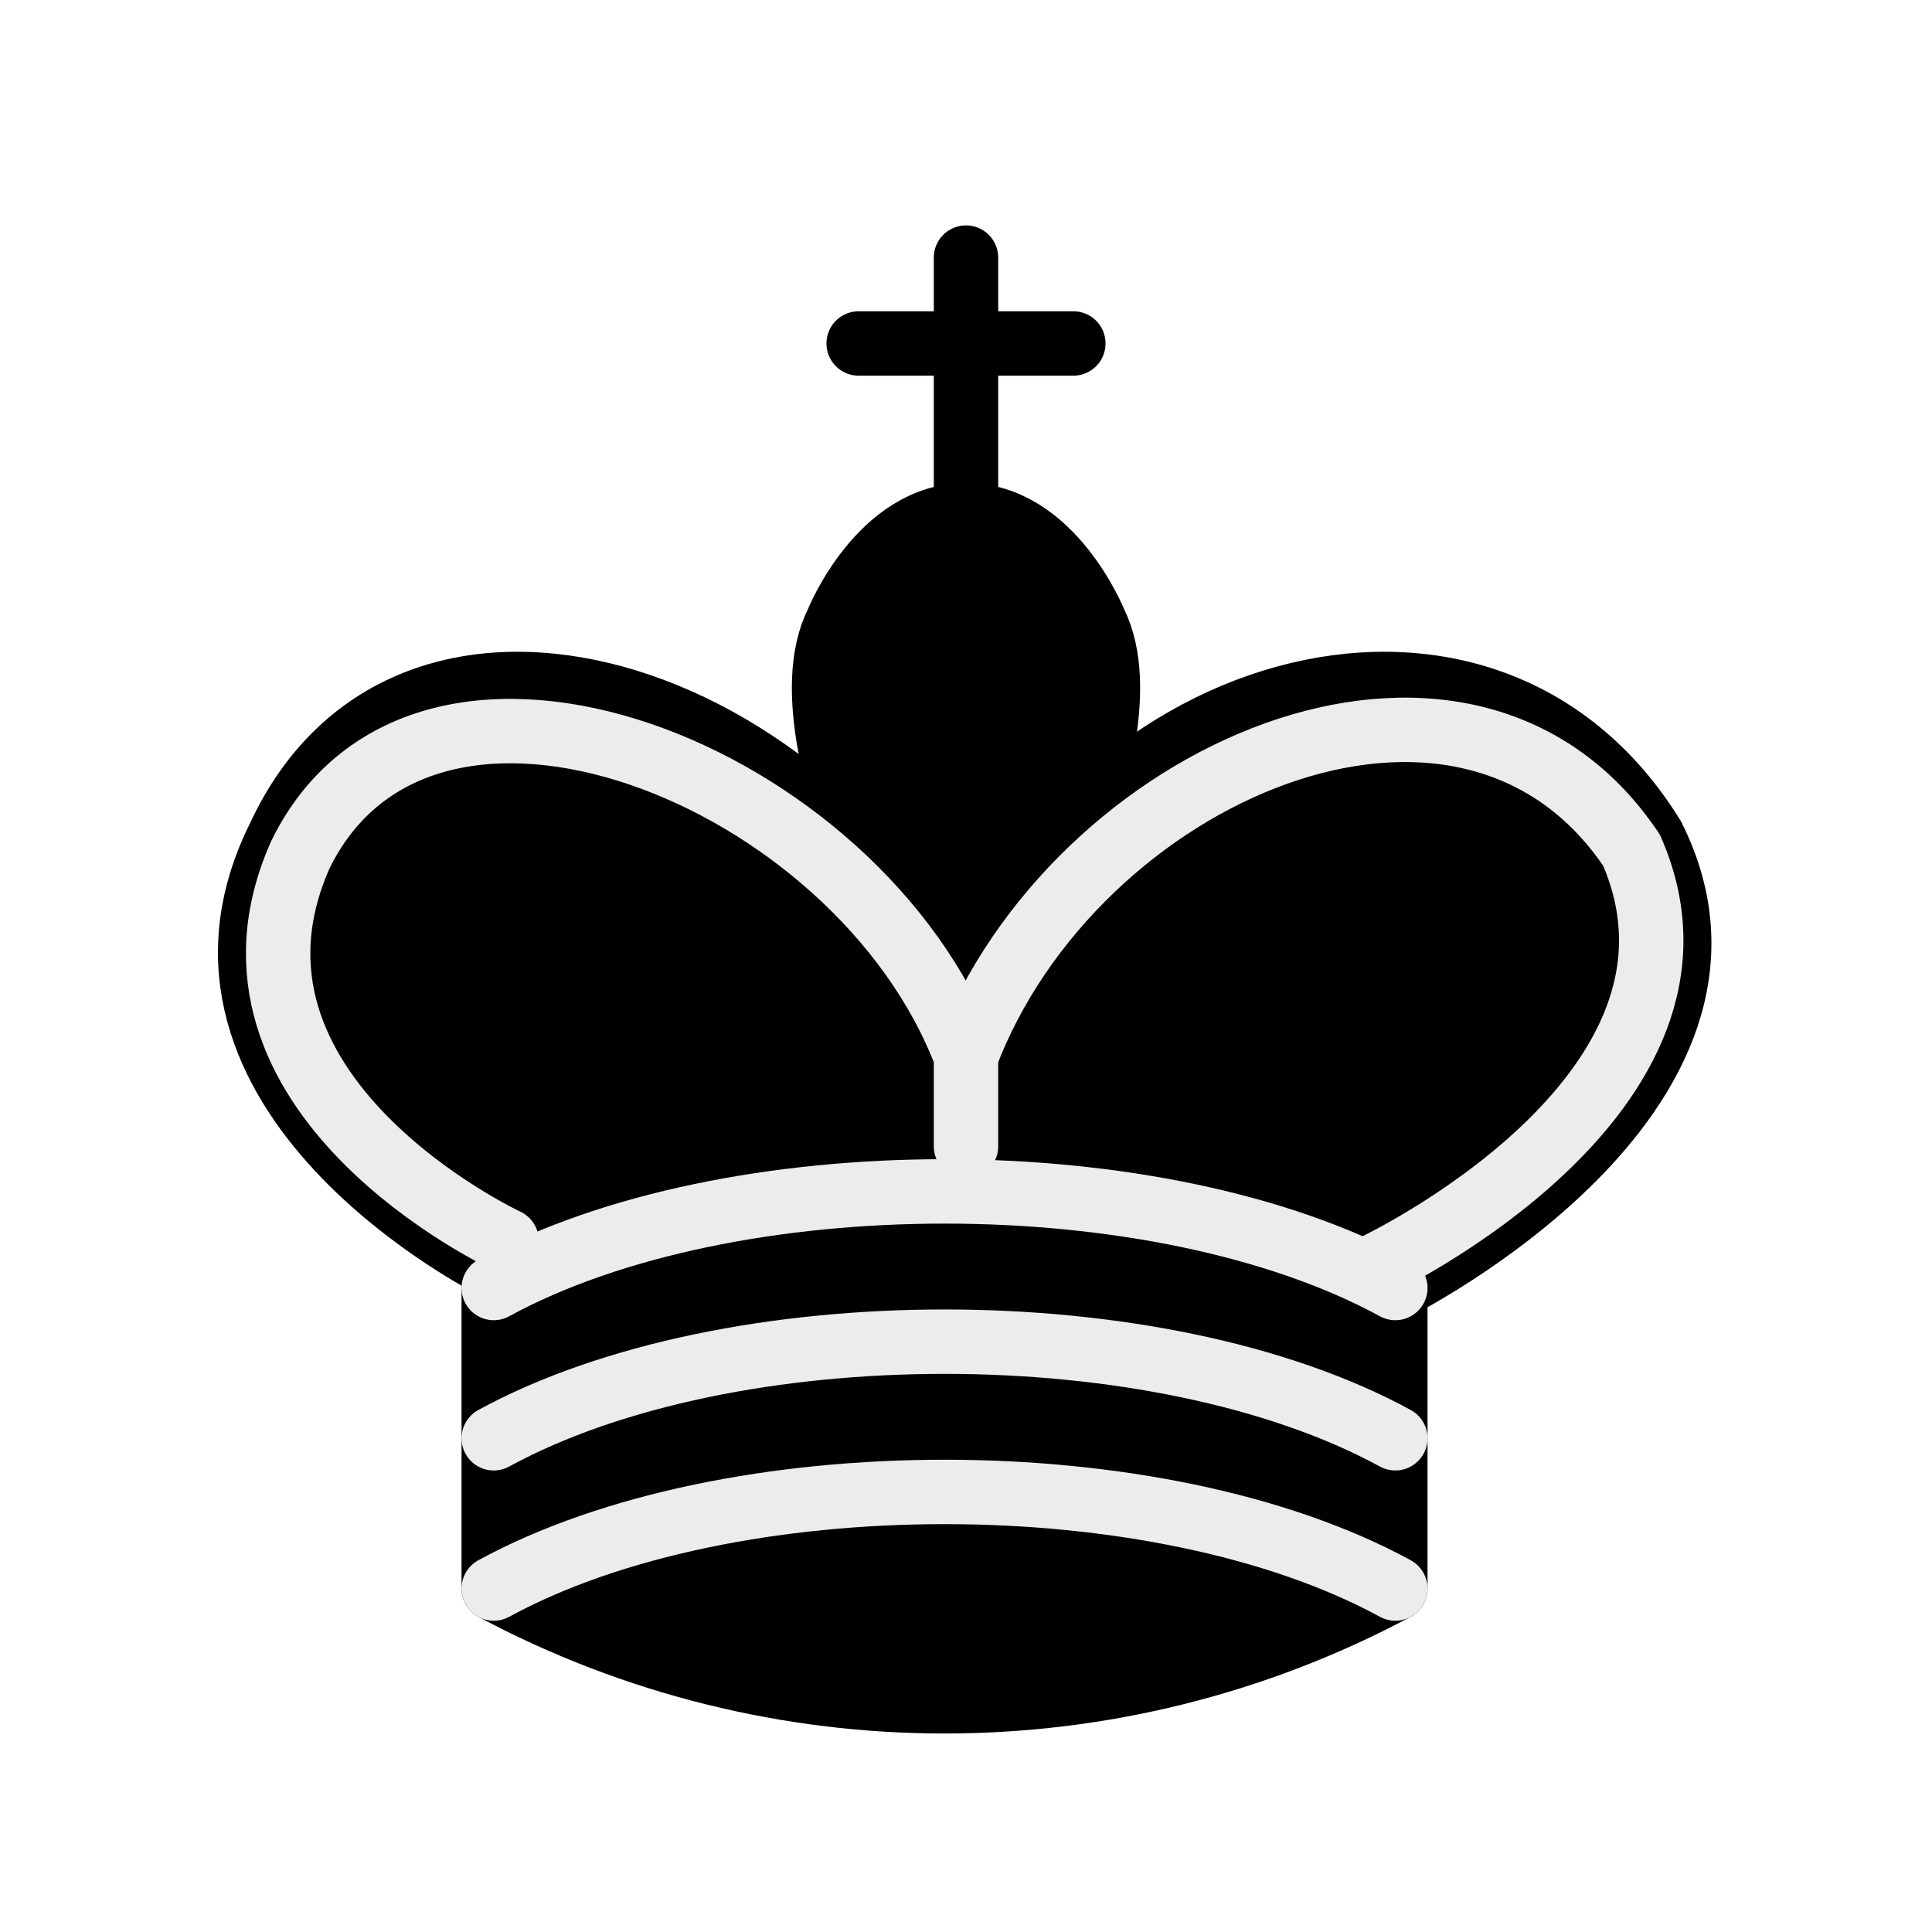
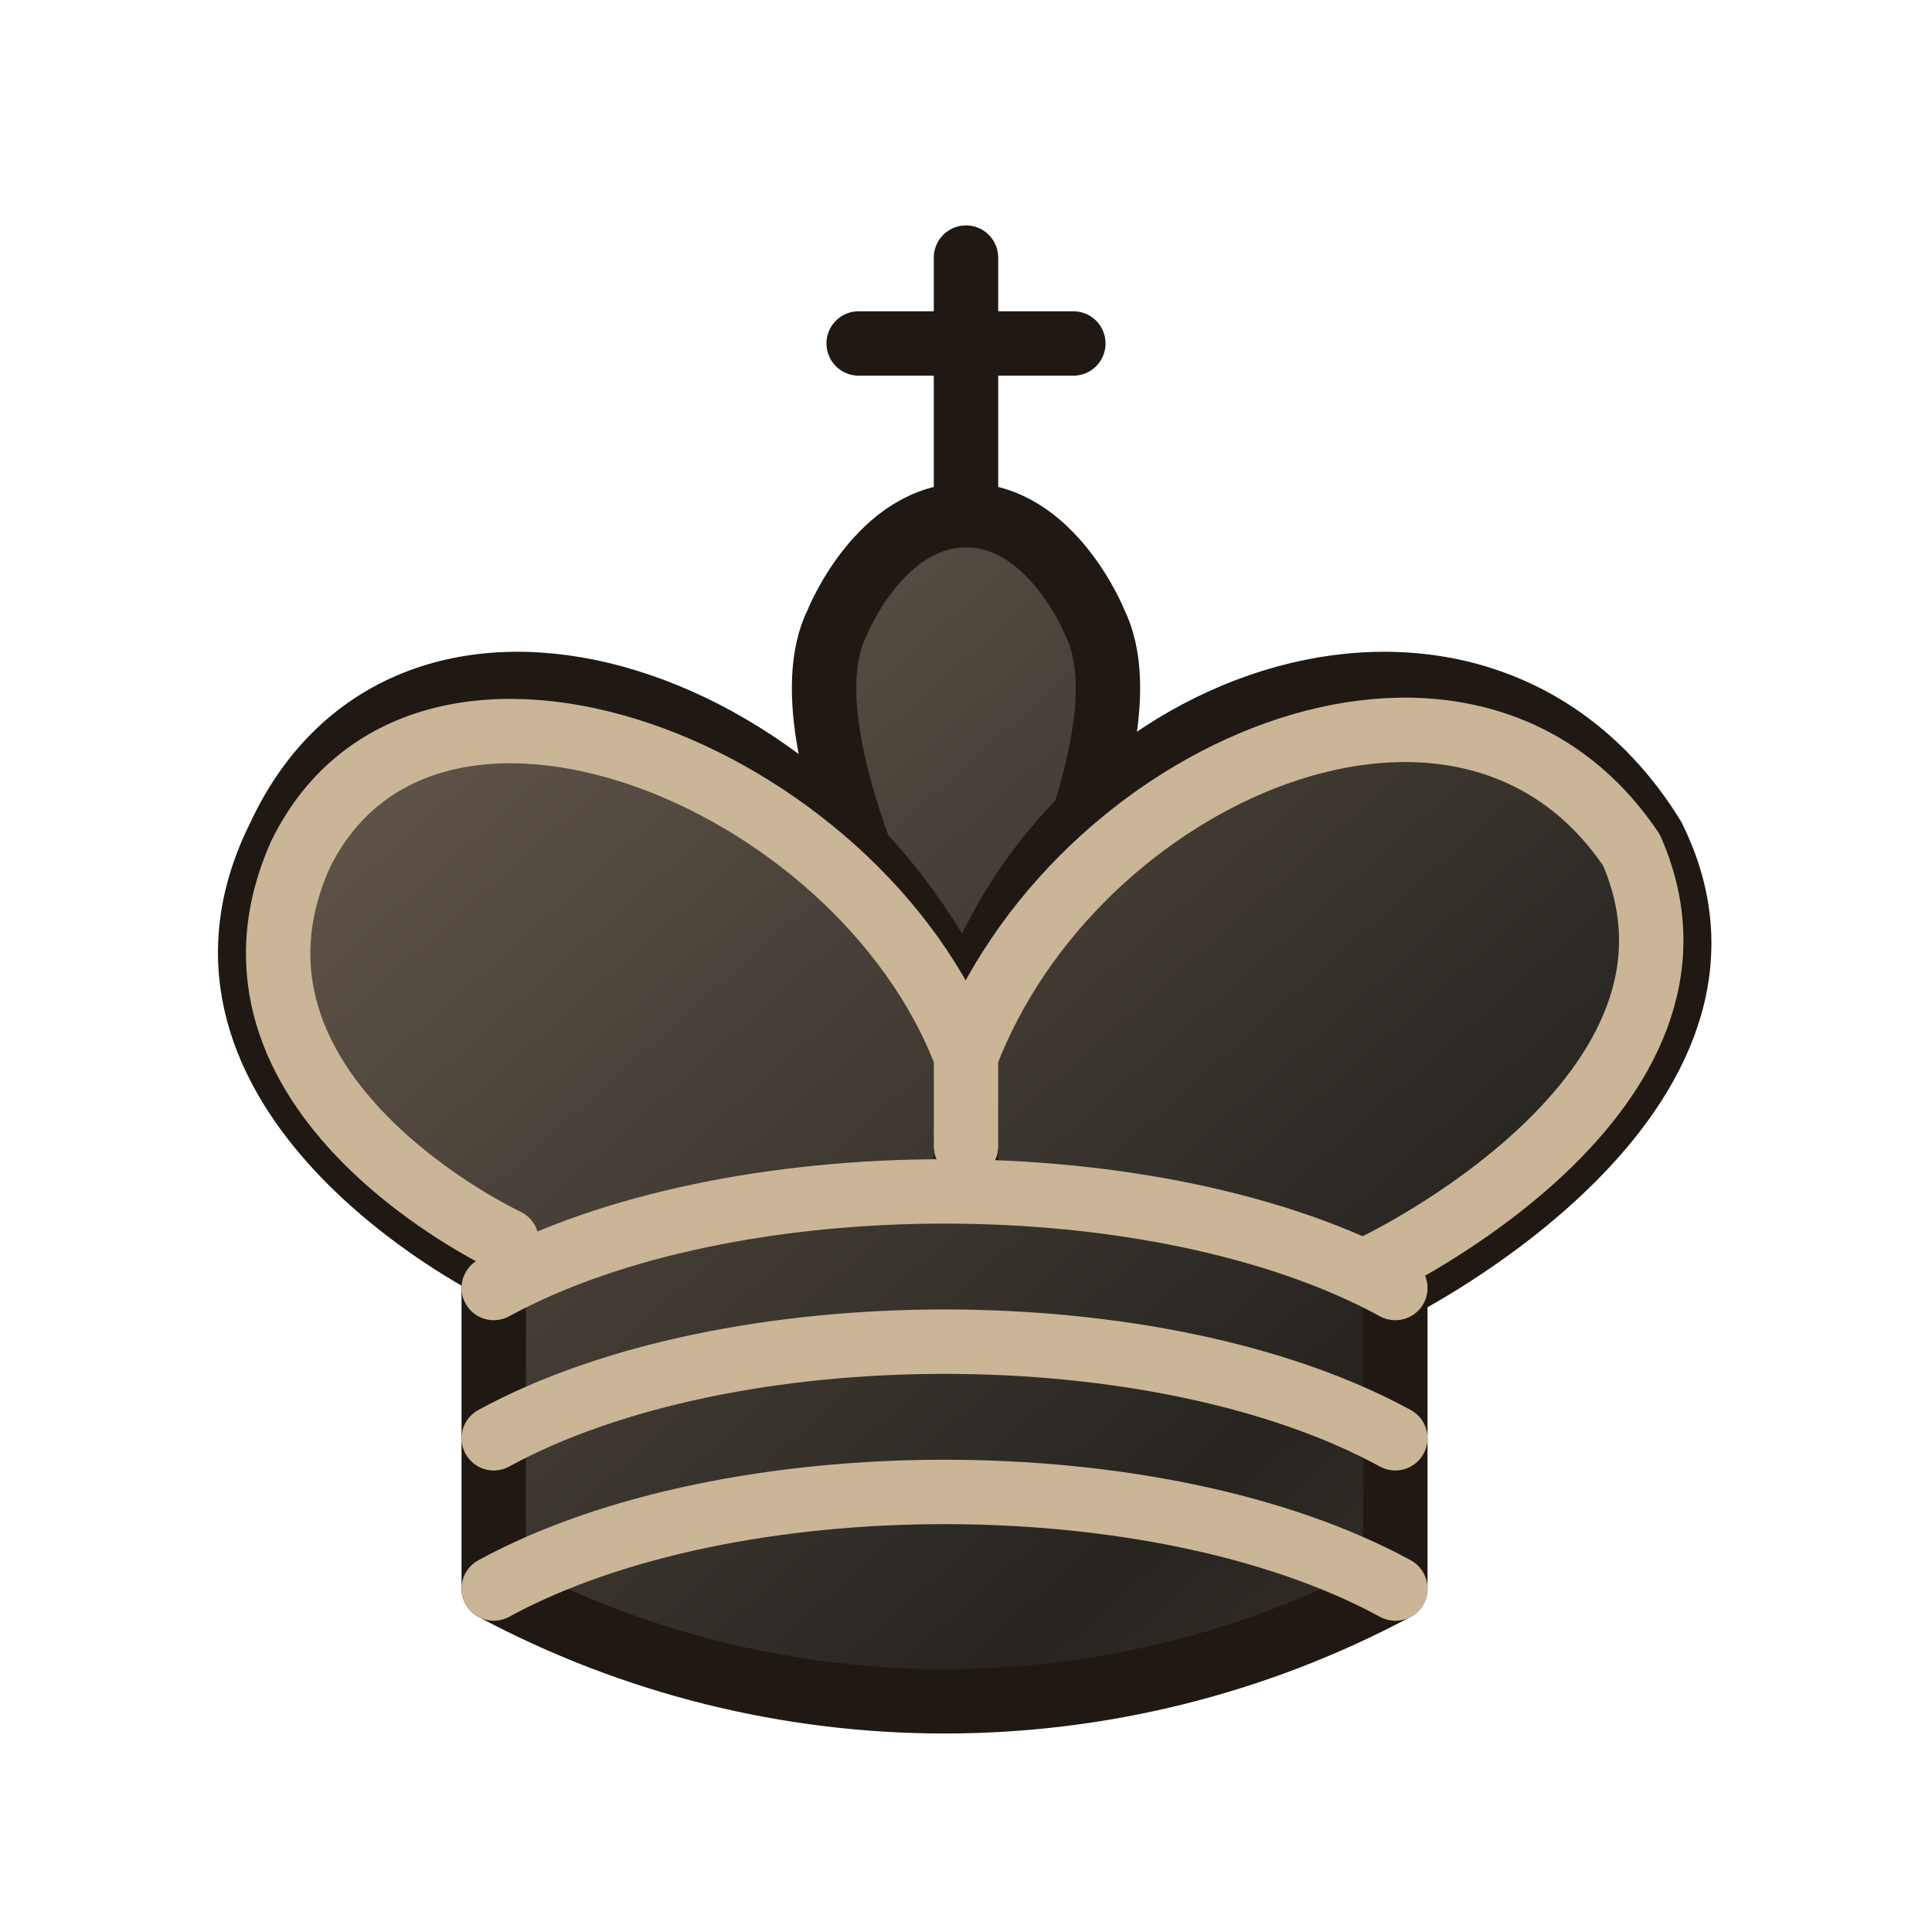
<svg xmlns="http://www.w3.org/2000/svg" style="color-scheme:light only" viewBox="0 0 45 45">
-   <g fill="none" fill-rule="evenodd" stroke="#000" stroke-linecap="round" stroke-linejoin="round" stroke-width="1.5">
+   <defs>
+     <linearGradient id="piece-finish" gradientUnits="userSpaceOnUse" x1="6" y1="4" x2="38" y2="40">
+       <stop offset="0" stop-color="#786b5d" />
+       <stop offset=".38" stop-color="#51483f" />
+       <stop offset=".78" stop-color="#272420" />
+       <stop offset="1" stop-color="#43372c" />
+     </linearGradient>
+   </defs>
+   <g fill="none" fill-rule="evenodd" stroke="#201913" stroke-linecap="round" stroke-linejoin="round" stroke-width="1.5">
    <path stroke-linejoin="miter" d="M22.5 11.6V6" />
-     <path fill="#000" stroke-linecap="butt" stroke-linejoin="miter" d="M22.5 25s4.5-7.5 3-10.5c0 0-1-2.5-3-2.5s-3 2.5-3 2.5c-1.5 3 3 10.5 3 10.5" />
-     <path fill="#000" d="M11.5 37a22.3 22.3 0 0 0 21 0v-7s9-4.5 6-10.5c-4-6.5-13.5-3.5-16 4V27v-3.5c-3.5-7.5-13-10.5-16-4-3 6 5 10 5 10z" />
+     <path fill="url(#piece-finish)" stroke-linecap="butt" stroke-linejoin="miter" d="M22.5 25s4.5-7.5 3-10.5c0 0-1-2.5-3-2.5s-3 2.5-3 2.5c-1.5 3 3 10.5 3 10.5" />
+     <path fill="url(#piece-finish)" d="M11.5 37a22.3 22.3 0 0 0 21 0v-7s9-4.5 6-10.5c-4-6.5-13.5-3.5-16 4V27v-3.5c-3.5-7.5-13-10.5-16-4-3 6 5 10 5 10z" />
    <path stroke-linejoin="miter" d="M20 8h5" />
-     <path stroke="#ececec" d="M32 29.5s8.5-4 6-9.7C34.1 14 25 18 22.5 24.6v2.1-2.1C20 18 9.9 14 7 19.9c-2.5 5.6 4.8 9 4.8 9" />
-     <path stroke="#ececec" d="M11.5 30c5.5-3 15.5-3 21 0m-21 3.5c5.5-3 15.5-3 21 0m-21 3.5c5.5-3 15.5-3 21 0" />
+     <path stroke="#cab596" d="M32 29.5s8.5-4 6-9.7C34.1 14 25 18 22.5 24.6v2.1-2.1C20 18 9.9 14 7 19.9c-2.5 5.6 4.8 9 4.8 9" />
+     <path stroke="#cab596" d="M11.5 30c5.5-3 15.5-3 21 0m-21 3.5c5.5-3 15.5-3 21 0m-21 3.5c5.5-3 15.5-3 21 0" />
  </g>
</svg>
